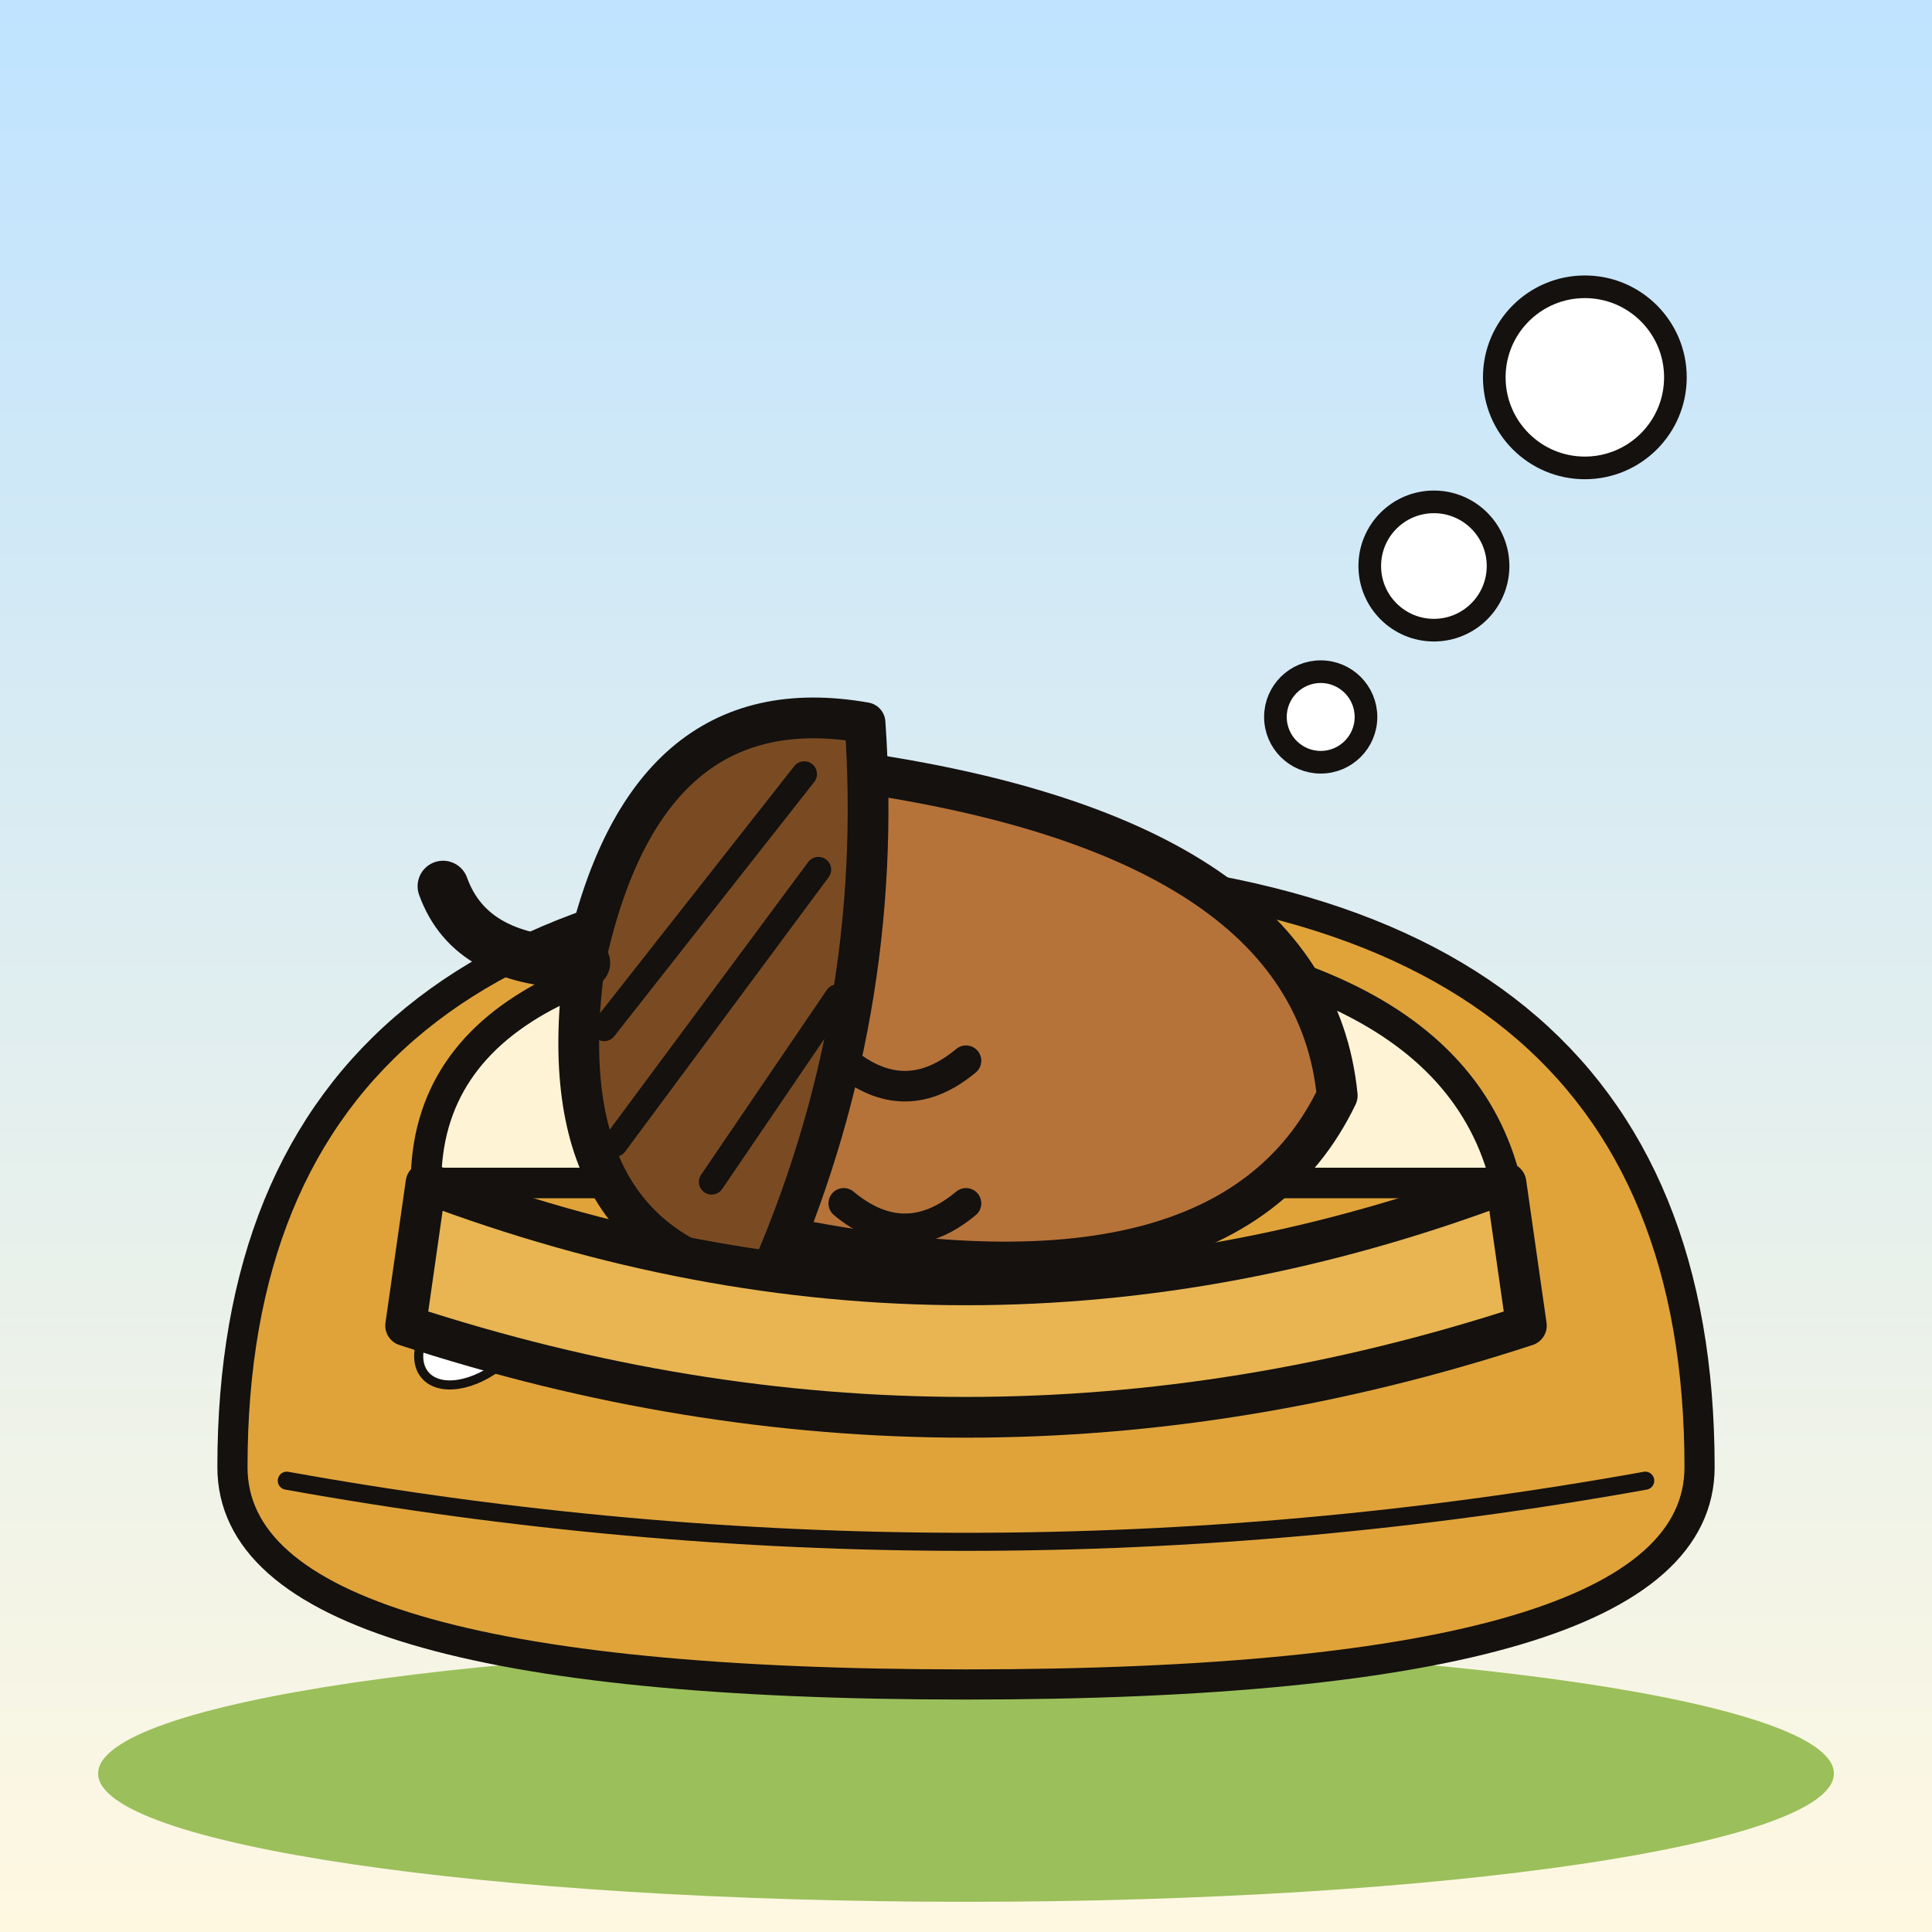
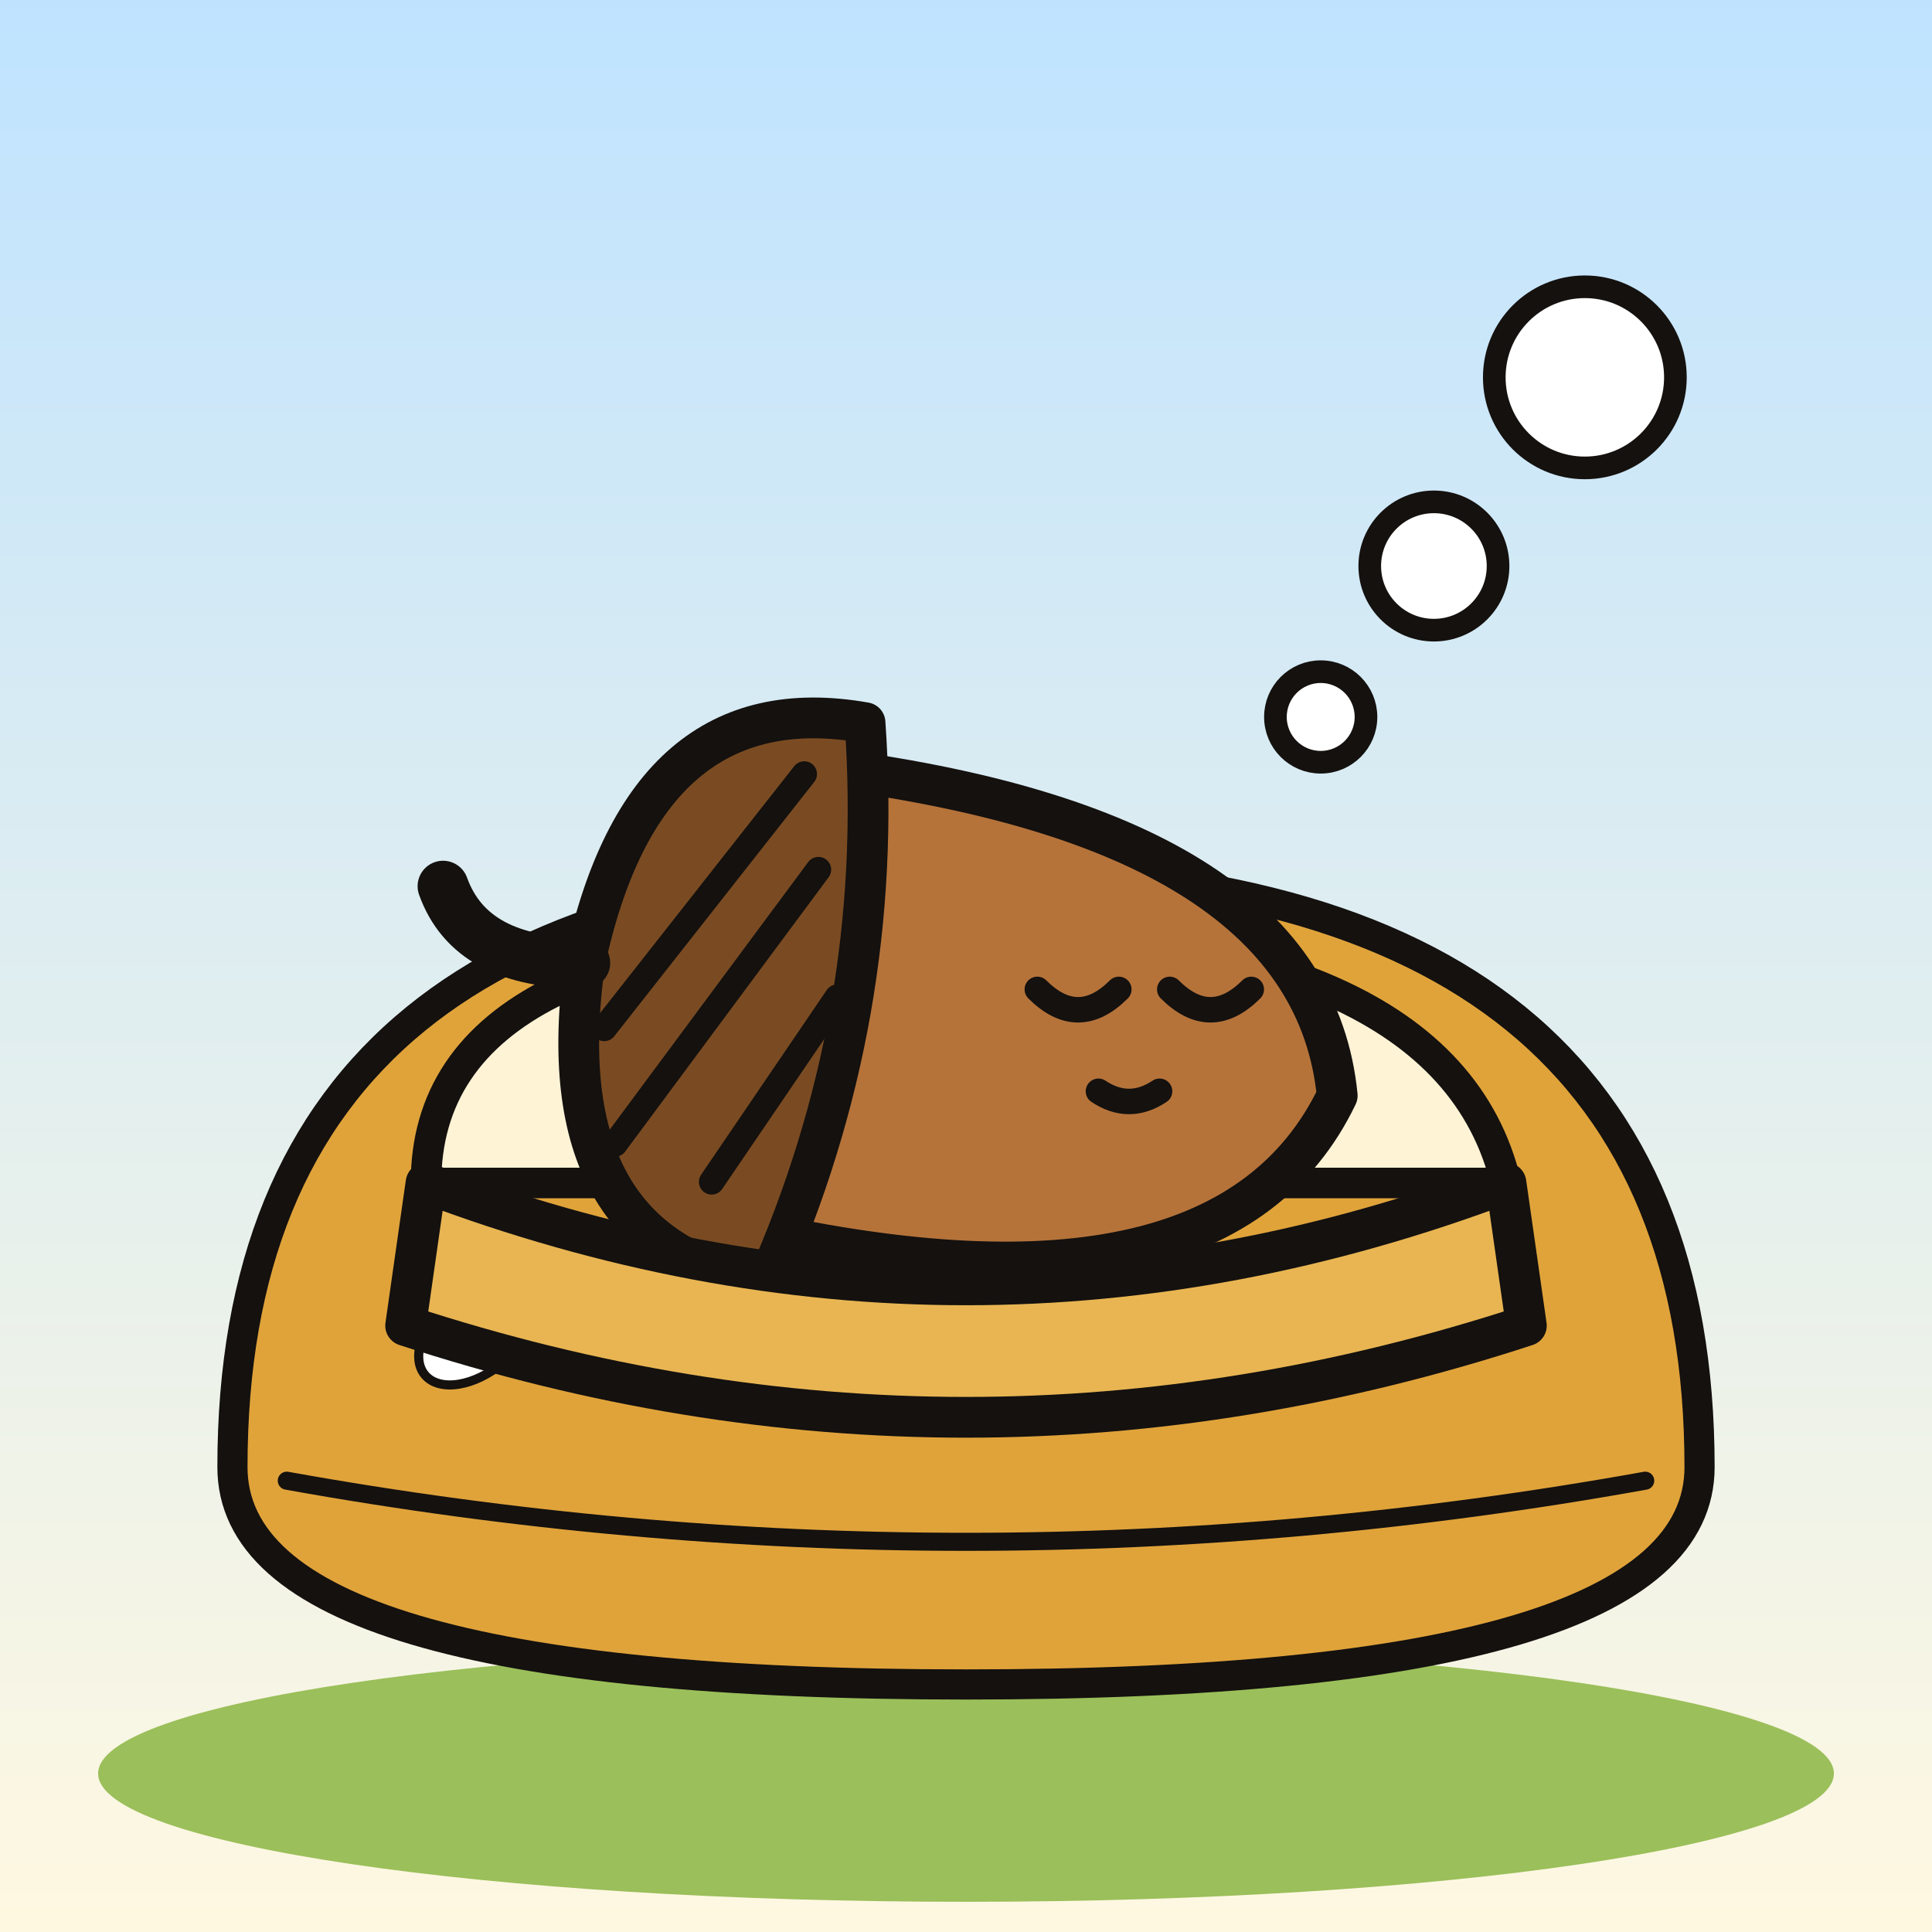
<svg xmlns="http://www.w3.org/2000/svg" viewBox="0 0 512 512">
  <defs>
    <linearGradient id="sky" x1="0" y1="0" x2="0" y2="1">
      <stop offset="0" stop-color="#bfe3ff" />
      <stop offset="1" stop-color="#fff8e1" />
    </linearGradient>
  </defs>
  <rect width="512" height="512" fill="url(#sky)" />
  <ellipse cx="256" cy="470" rx="230" ry="34" fill="#9bbf5a" />
  <g transform="translate(256 360) scale(3.6)" stroke="#14110f" stroke-width="2.22" stroke-linejoin="round" stroke-linecap="round">
    <path d="M-54 8 Q-54 -36 0 -36 Q54 -36 54 8 Q54 24 0 24 Q-54 24 -54 8 Z" fill="#e0a33a" />
    <path d="M-50 9 Q0 18 50 9" fill="none" stroke-width="1.33" />
    <path d="M-32 -18 Q-16 -28 4 -28" fill="none" stroke="#f6d27a" stroke-width="2.22" />
    <g fill="#fff" stroke-width="0.67">
      <ellipse cx="-22" cy="-8" rx="6" ry="3.5" transform="rotate(-20 -22 -8)" />
      <ellipse cx="8" cy="-20" rx="6" ry="3.5" transform="rotate(15 8 -20)" />
      <ellipse cx="28" cy="-4" rx="6" ry="3.5" transform="rotate(30 28 -4)" />
      <ellipse cx="-2" cy="-2" rx="6" ry="3.5" />
      <ellipse cx="-36" cy="-2" rx="5" ry="3" transform="rotate(-40 -36 -2)" />
    </g>
  </g>
  <g transform="translate(256 300) scale(1.35) translate(-256 -290)">
    <g stroke="#14110f" stroke-width="8" stroke-linejoin="round" stroke-linecap="round">
      <path d="M150 300 Q150 250 250 250 Q350 250 362 300 Z" fill="#fff3d6" stroke-width="6" />
      <g transform="rotate(-80 256 270)">
        <path d="M210 236 Q206 330 256 344 Q306 330 302 236 Z" fill="#b5733a" />
        <path d="M200 240 Q200 196 256 194 Q312 196 312 240 Q256 254 200 240 Z" fill="#7a4b22" />
        <path d="M222 206 l60 30 M218 226 l40 18 M244 200 l56 30" stroke-width="5" />
        <path d="M256 194 q-4 -22 10 -30" stroke-width="10" fill="none" />
      </g>
-       <path d="M232 276 q12 10 24 0 M232 304 q12 10 24 0" fill="none" stroke-width="6" />
+       <path d="M270 262 q8 8 16 0 M296 262 q8 8 16 0 M282 282 q6 4 12 0" fill="none" stroke-width="5" />
      <path d="M178 292 Q182 270 210 268 Q240 268 248 292" fill="none" stroke-width="0" />
    </g>
    <path d="M150 300 Q256 340 362 300 L366 328 Q256 364 146 328 Z" fill="#e8b552" stroke="#14110f" stroke-width="8" stroke-linejoin="round" stroke-linecap="round" />
  </g>
  <circle cx="350" cy="190" r="12" fill="#fff" stroke="#14110f" stroke-width="6" />
  <circle cx="380" cy="150" r="17" fill="#fff" stroke="#14110f" stroke-width="6" />
  <circle cx="420" cy="100" r="24" fill="#fff" stroke="#14110f" stroke-width="6" />
</svg>
